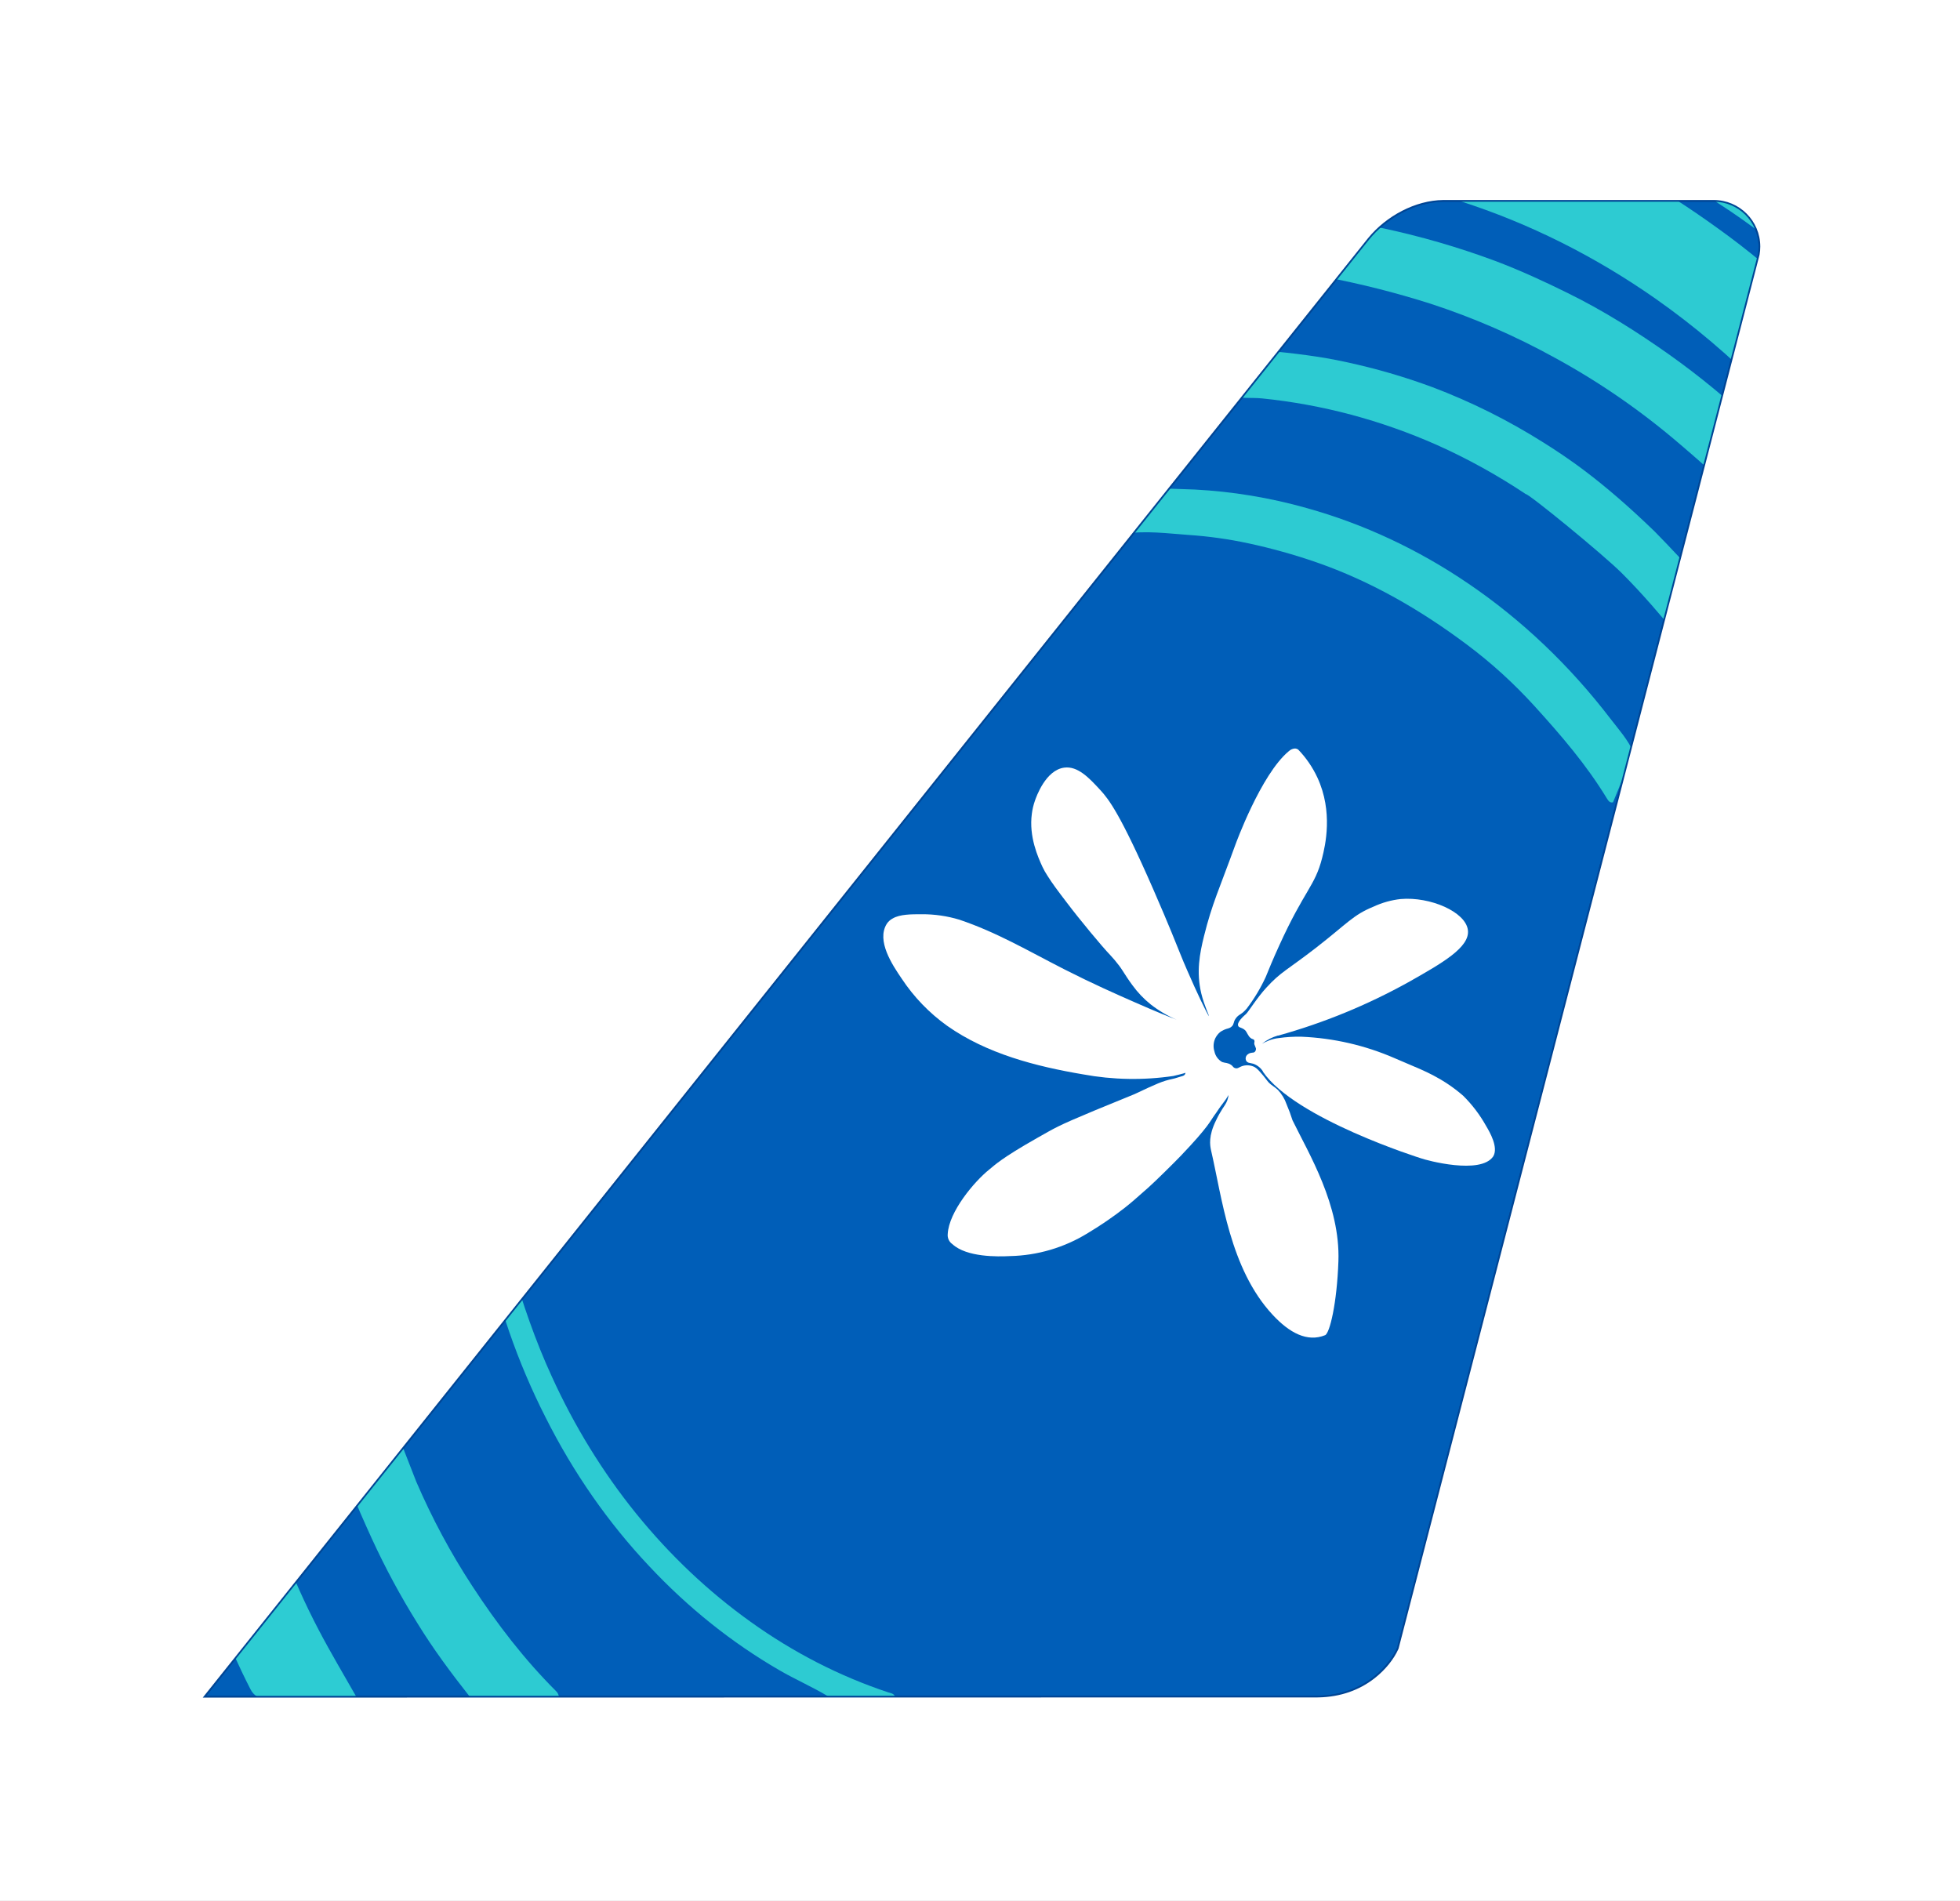
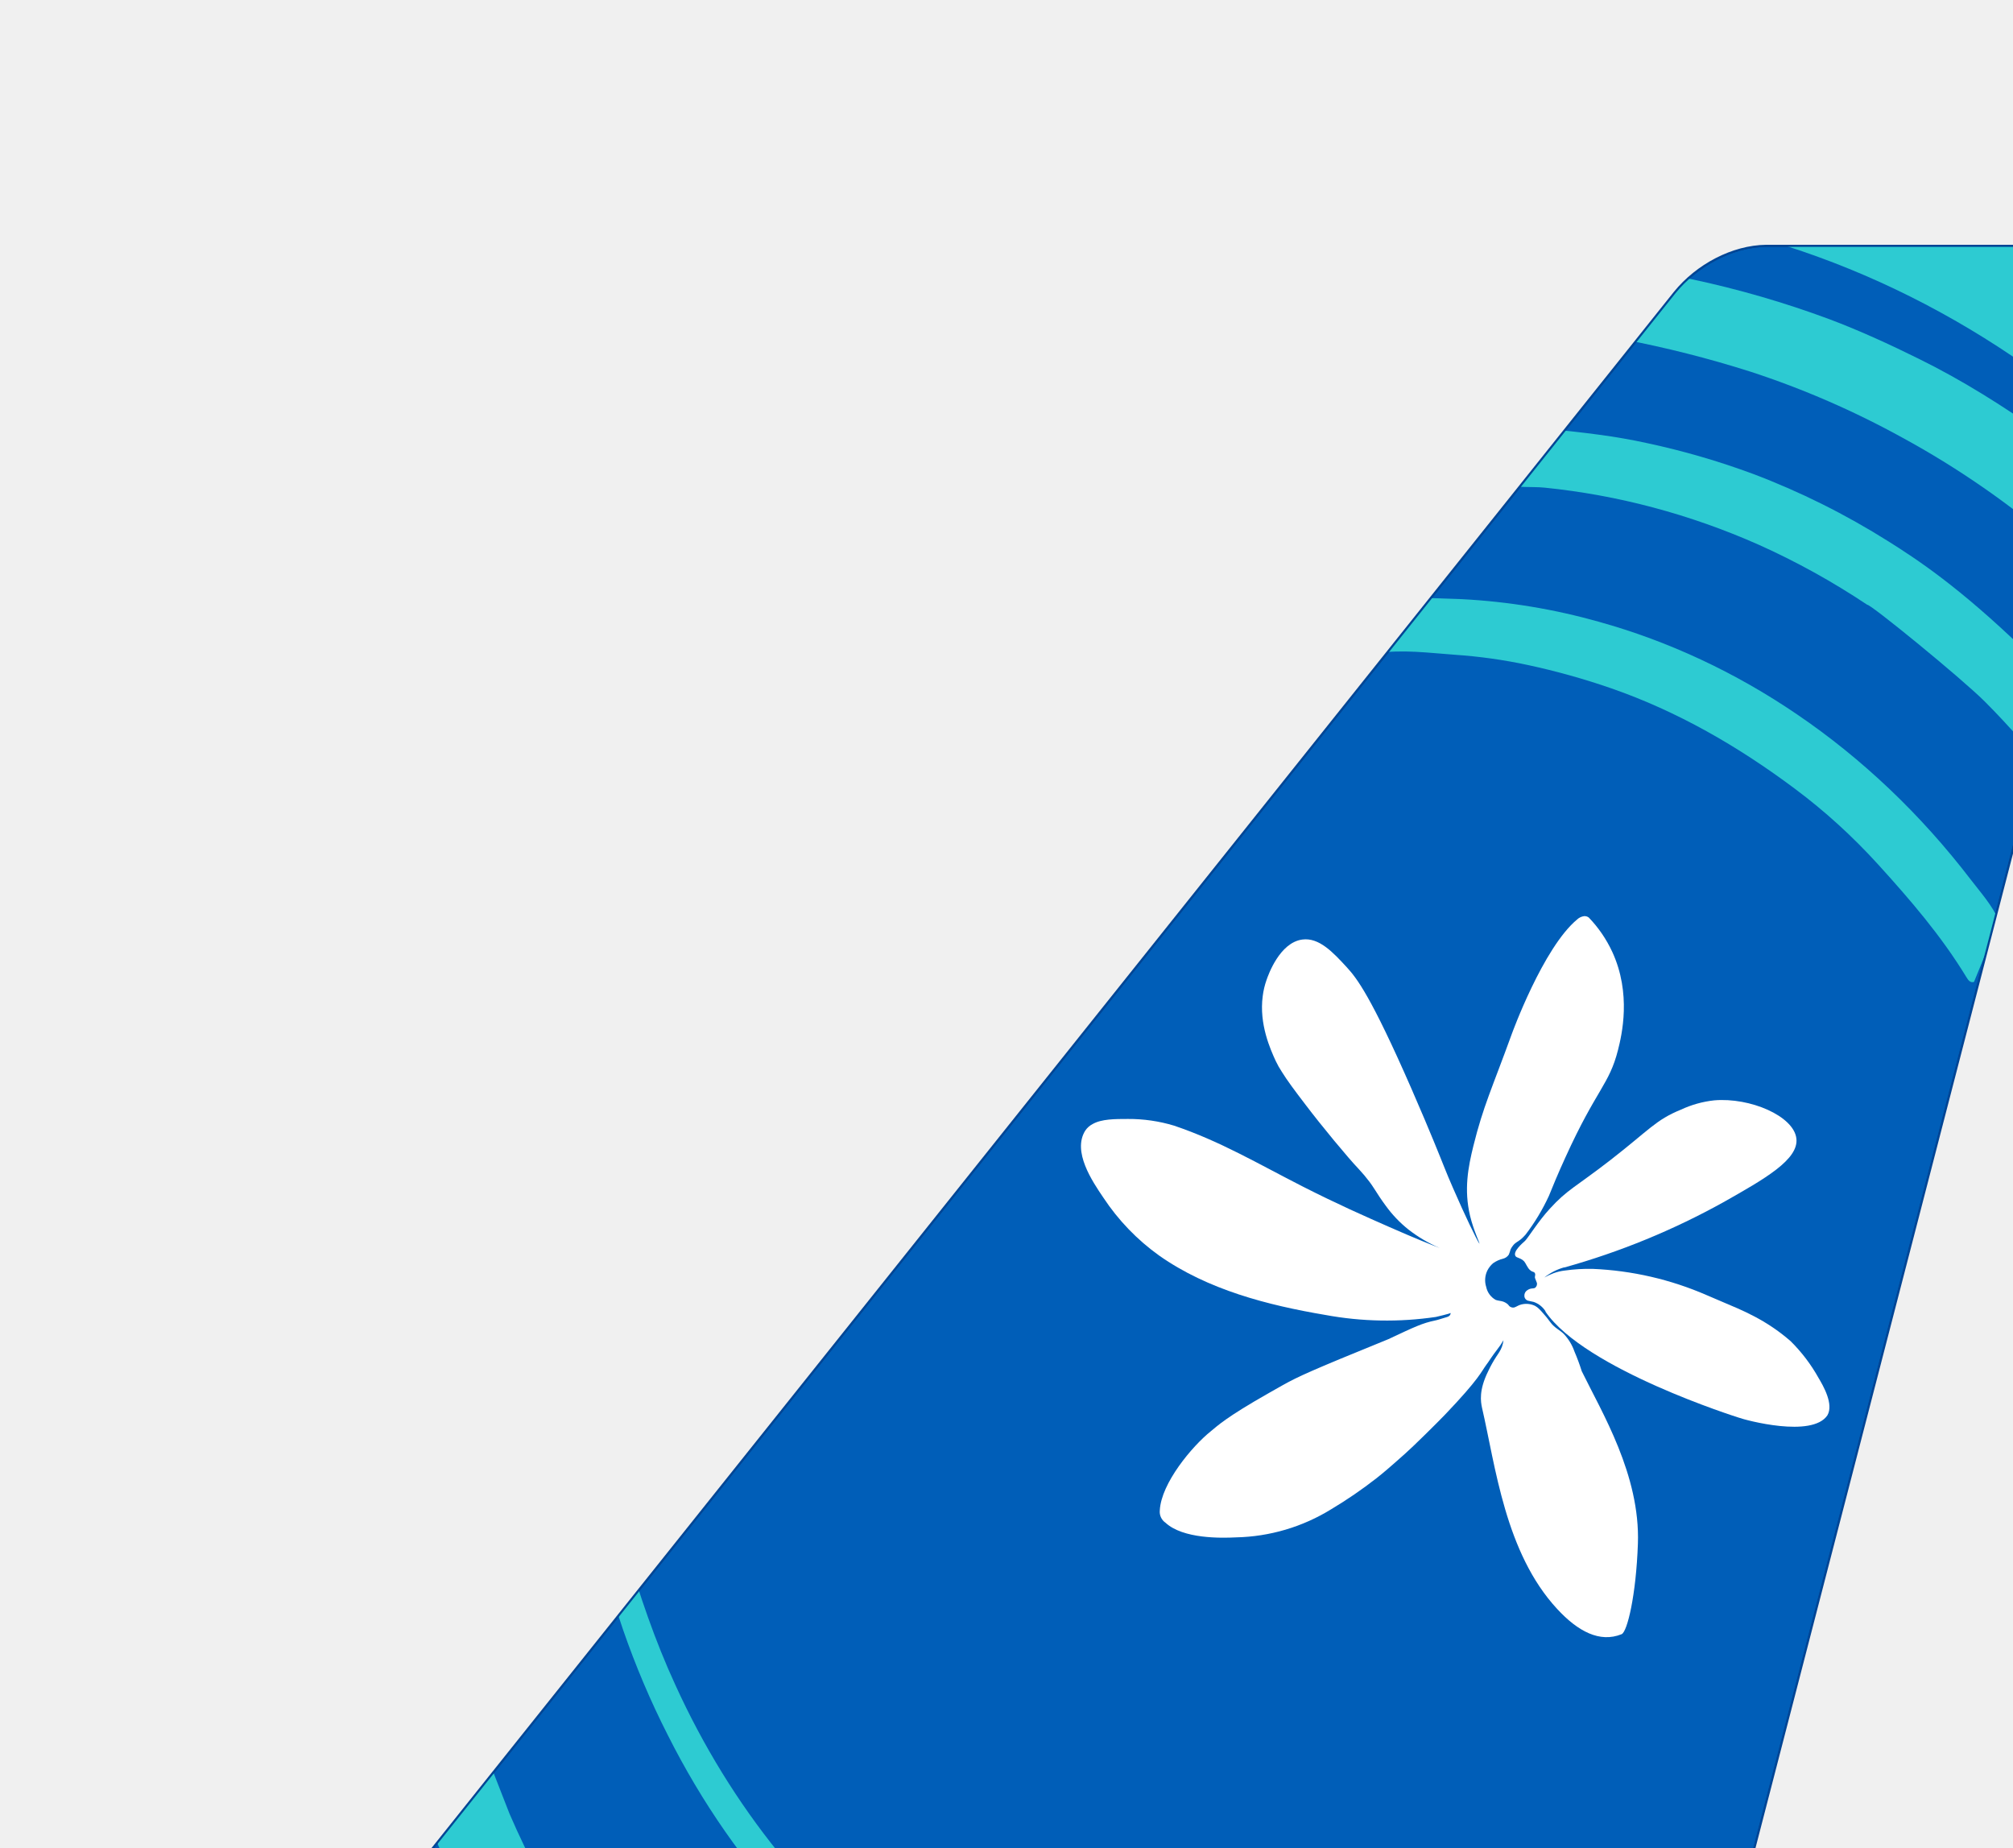
<svg>
  <g clip-path="url(#clip0_516_335)">
-     <rect width="856" height="830" fill="white" />
    <path d="M748.429 87.356H630.288C618.14 87.499 605.36 94.316 597.39 104.131L592.836 109.827L497.361 229.396L88.545 741.482L575.228 741.402L575.876 741.393C585.534 741.192 593.686 738.186 600.237 733.099C605.104 729.32 608.801 724.55 610.68 720.356L610.816 720.046L768.456 111.288L768.469 111.229C768.671 110.072 768.773 108.895 768.773 107.706C768.773 96.467 759.665 87.356 748.429 87.356ZM630.297 88.858H748.429C758.835 88.858 767.271 97.296 767.271 107.706V108.119C767.249 108.943 767.178 109.761 767.055 110.568L766.994 110.941L609.391 719.556L609.415 719.503C607.673 723.529 604.081 728.213 599.316 731.913C593.015 736.805 585.173 739.698 575.85 739.892L575.217 739.901L91.665 739.979L557.468 156.521L594 110.775L598.254 105.454L598.556 105.077C606.257 95.594 618.627 88.995 630.297 88.858Z" fill="#004595" />
    <mask id="mask0_516_335" style="mask-type:alpha" maskUnits="userSpaceOnUse" x="90" y="88" width="679" height="653">
      <path d="M748.429 88.107C759.25 88.107 768.022 96.882 768.022 107.706C768.022 108.863 767.921 109.998 767.729 111.1L610.104 719.801C607.279 726.328 596.803 740.206 575.865 740.643L575.228 740.651L90.106 740.731C427.034 318.679 596.323 106.637 597.973 104.604C605.277 95.61 617.672 88.255 630.288 88.107H748.429Z" fill="white" />
    </mask>
    <g mask="url(#mask0_516_335)">
      <path d="M748.429 88.107C759.25 88.107 768.022 96.882 768.022 107.706C768.022 108.863 767.921 109.998 767.729 111.1L610.104 719.801C607.279 726.328 596.803 740.206 575.865 740.643L575.228 740.651L90.106 740.731C427.034 318.679 596.323 106.637 597.973 104.604C605.277 95.61 617.672 88.255 630.288 88.107H748.429Z" fill="#005EB8" />
      <path d="M713.42 328.579C710.895 322.97 706.92 318.593 703.355 313.949C685.541 290.674 664.598 270.752 641.304 254.922C619.345 239.965 595.536 228.837 570.673 221.91C554.654 217.387 538.28 214.677 521.79 213.821C518.13 213.638 504.61 213.272 503.366 213.222C502.173 214.437 489.187 229.974 487.994 231.53C488.338 233.802 489.934 233.319 491.127 233.136C500.511 231.679 509.859 233.003 519.192 233.66C527.94 234.25 536.647 235.473 545.258 237.322C555.308 239.478 565.246 242.256 575.029 245.643C598.526 253.807 620.193 266.24 640.63 281.536C651.23 289.446 661.151 298.474 670.262 308.498C681.637 321.039 692.734 333.863 701.789 348.759C702.404 349.766 703.121 350.806 704.468 350.424C707.44 343.128 710.424 335.847 713.42 328.579Z" fill="#2DCBD2" />
      <path d="M562 117.766C567.416 120.351 573.372 119.938 579.05 121.066C594.465 124.006 609.71 127.869 624.709 132.638C643.464 138.75 661.651 146.655 679.044 156.255C698.566 166.888 716.986 179.633 734.008 194.286C740.273 199.732 746.768 204.927 752.217 211.338L753.941 212.923C754.586 214.819 755.289 216.637 757.772 215.784C761.857 207.547 765.427 199.086 768.891 190.564C769.455 188.109 767.715 186.851 766.358 185.575C754.639 174.493 742.211 164.274 729.163 154.988C714.956 144.925 700.276 135.671 684.762 128.037C674.322 122.867 663.759 118.016 652.901 113.924C636.78 107.94 620.281 103.155 603.525 99.604C600.952 99.052 598.477 98.664 595.928 99.423C583.894 103.915 572.484 110.085 562 117.766Z" fill="#2DCBD2" />
      <path d="M674.018 193.249C658.573 183.521 642.368 175.442 625.611 169.116C613.298 164.559 600.74 160.906 588.015 158.181C576.457 155.601 564.76 154.295 553.048 153.138L536.834 172.611C541.541 174.317 546.452 173.535 551.247 174.026C577.406 176.674 603.103 183.522 627.572 194.364C640.973 200.364 653.944 207.537 666.368 215.818C667.386 215.427 699.916 241.974 708.282 250.312C717.213 259.216 725.448 268.911 733.573 278.731L743.265 254.806C736.816 246.709 729.715 239.394 722.593 232.087C699.132 209.385 683.973 199.524 674.018 193.249Z" fill="#2DCBD2" />
      <path d="M721.455 82.047C699.911 82.047 678.367 81.89 656.823 82.149C649.165 82.381 641.534 83.31 634 84.926C634.374 87.295 636.169 87.379 637.632 87.841C667.736 97.484 696.563 111.891 723.306 130.659C739.833 142.284 755.477 155.534 770.065 170.264C771.536 171.745 772.894 173.679 775.239 172.763L789.877 135.305C790.433 133.158 788.987 132.288 787.914 131.232C775.96 119.63 763.3 109.054 750.031 99.587C743.865 95.135 737.634 90.84 731.269 86.805C728.17 84.775 724.875 83.178 721.455 82.047Z" fill="#2DCBD2" />
      <path d="M793.542 121.042C797.817 110.54 802.063 100.03 806.382 89.552C807.297 87.322 807.531 86.082 804.683 86.099C786.23 86.199 767.769 86.174 749.315 86.191C748.4 87.63 749.476 88.146 750.281 88.687C764.605 97.869 778.209 108.432 790.944 120.26C791.683 120.917 792.437 121.75 793.542 121.042Z" fill="#2DCBD2" />
      <path d="M153.142 649.651C155.624 657.449 159.094 664.705 162.395 672.062C168.292 684.896 174.957 697.255 182.342 709.052C189.23 720.279 196.982 730.689 205.034 740.917L244.101 741C243.916 740.05 243.454 739.2 242.79 738.587C229.043 724.872 217.053 709.319 206.19 692.642C196.858 678.38 188.698 663.173 181.815 647.213C181.705 647.055 173.763 626.408 171.508 620.974C170.776 619.135 170.688 616.93 169.312 615.424L150.317 637.976C150.368 638.234 149.219 638.866 153.142 649.651Z" fill="#2DCBD2" />
      <path d="M215.334 559.875C217.662 567.115 219.902 574.389 222.347 581.57C226.823 594.514 232.147 607.057 238.275 619.094C250.407 643.253 265.686 665.185 283.593 684.145C300.526 702.228 319.625 717.495 340.323 729.491C347.328 733.56 354.684 736.739 361.638 740.908L390.918 740.992C390.245 739.594 389 739.552 387.829 739.161C366.66 732.119 346.457 721.755 327.805 708.37C309.37 695.189 292.555 679.283 277.803 661.069C263.247 643.065 250.865 622.938 240.983 601.218C233.766 585.557 228.217 569.188 223.327 552.477C223.135 551.989 222.889 551.53 222.595 551.113L215.334 559.875Z" fill="#2DCBD2" />
      <path d="M155.536 740.983C150.09 731.363 144.41 721.909 139.271 712.081C133.251 700.612 127.915 688.696 123.299 676.414C122.823 675.157 122.23 673.959 121.696 672.736C112.7 683.038 103.916 693.54 95.439 704.417C94.663 705.291 95.08 706.181 95.439 707.055C99.707 717.532 104.274 727.86 109.398 737.846C110.054 739.164 111.023 740.245 112.194 740.966L155.536 740.983Z" fill="#2DCCD3" />
    </g>
    <g clip-path="url(#clip1_516_335)">
      <path d="M649.019 491.772C646.323 486.933 642.958 482.5 639.023 478.603C630.176 470.9 621.64 467.536 614.695 464.592L609.056 462.179C596.19 456.581 582.402 453.407 568.385 452.816C565.057 452.744 561.729 452.943 558.433 453.414C557.065 453.568 555.721 453.887 554.43 454.366C553.297 454.795 552.195 455.306 551.135 455.893C552.212 455.046 553.367 454.305 554.585 453.68C555.712 453.114 556.889 452.654 558.101 452.307H558.323C578.068 446.799 597.1 438.992 615.027 429.044C629.756 420.722 642.053 413.772 641.079 406.224C640.084 398.278 624.625 391.571 611.754 392.678C607.64 393.126 603.628 394.248 599.878 395.998C590.877 399.672 588.643 403.169 574.688 414.015C562.193 423.688 559.34 424.485 553.081 431.368C548.99 435.795 545.208 441.948 544.235 442.834C543.262 443.719 539.812 446.641 540.851 448.257C541.249 448.943 542.731 448.832 543.992 450.204C544.412 450.669 545.252 452.639 545.982 453.193C547.044 454.189 547.574 453.613 547.862 454.609C547.995 455.118 547.597 455.561 547.862 456.247C548.127 456.933 548.216 457.066 548.503 457.885C548.552 458.181 548.525 458.485 548.424 458.767C548.324 459.05 548.153 459.302 547.928 459.501C547.353 460.01 546.38 459.501 545.097 460.408C544.757 460.61 544.478 460.899 544.287 461.245C544.097 461.592 544.002 461.983 544.014 462.378C544.003 462.779 544.125 463.173 544.361 463.497C544.597 463.822 544.934 464.059 545.319 464.171L547.353 464.614C549.075 465.216 550.546 466.377 551.533 467.912V468.067C565.554 488.674 620.49 505.894 620.49 505.894C623.011 506.824 646.697 513.22 652.159 505.075C654.481 501.113 650.655 494.517 649.019 491.772Z" fill="white" />
      <path d="M561.883 482.299C561.075 479.964 559.778 477.829 558.079 476.035C556.553 474.574 555.47 474.264 553.921 472.626L553.523 472.139C552.661 471.121 552.373 470.524 551.002 468.996C550.295 468.177 549.764 467.58 549.299 467.137C548.863 466.691 548.364 466.31 547.818 466.008C546.323 465.295 544.629 465.116 543.018 465.499C541.249 465.942 540.652 466.916 539.502 466.562C538.352 466.208 538.662 465.787 537.666 465.123C536.185 464.105 535.167 464.37 533.774 463.883C532.911 463.401 532.162 462.738 531.578 461.94C530.994 461.141 530.589 460.226 530.39 459.257C529.769 457.321 529.92 455.219 530.811 453.392C531.316 452.406 532.007 451.526 532.845 450.802C533.919 450.043 535.127 449.494 536.406 449.186C537.25 448.975 537.984 448.453 538.463 447.725C538.713 447.111 538.927 446.483 539.104 445.844C539.338 445.343 539.636 444.875 539.989 444.45C540.851 443.365 541.537 443.254 542.797 442.236C543.389 441.723 543.943 441.168 544.456 440.576C547.728 436.293 550.516 431.661 552.771 426.764C554.032 423.621 556.022 418.796 558.676 412.997C569.734 388.649 574.29 387.122 577.43 374.705C578.779 369.371 582.296 354.607 575.352 339.622C573.262 335.132 570.445 331.018 567.014 327.448C566.542 327.08 565.952 326.899 565.355 326.939C564.419 327.054 563.543 327.465 562.856 328.112C550.67 338.228 539.524 368.994 539.524 368.994C532.514 388.317 529.351 394.648 525.812 408.969C523.977 416.406 522.385 424.462 524.64 433.914C525.945 439.27 528.157 443.697 527.98 443.852C526.962 442.391 522.694 433.537 518.581 424.042C515.905 417.955 515.33 416.118 511.658 407.22C509.58 402.195 507.656 397.569 503.653 388.384C489.211 355.36 484.191 349.074 480.674 345.222C475.676 339.777 470.722 334.509 464.795 335.284C456.657 336.346 452.588 348.011 451.99 349.738C451.338 351.587 450.885 353.502 450.641 355.448C449.292 365.497 453.384 374.484 455.264 378.6C455.905 379.958 456.644 381.268 457.475 382.518C459.333 385.528 461.898 388.981 465.945 394.271C471.496 401.62 481.249 413.395 484.899 417.18C486.271 418.644 487.563 420.18 488.769 421.784C489.233 422.404 489.698 423.068 490.383 424.13C491.555 425.968 492.904 428.092 494.541 430.284C496.831 433.453 499.539 436.297 502.591 438.739C506.036 441.426 509.812 443.658 513.826 445.379C510.531 444.118 504.869 441.86 495.868 437.898C486.867 433.936 477.468 429.797 464.906 423.422C448.629 415.122 435.492 407.286 419.016 401.709C413.674 400.092 408.12 399.286 402.54 399.318C397.918 399.318 393.096 399.318 389.934 401.133C388.848 401.691 387.926 402.523 387.258 403.546C382.702 410.939 389.691 421.408 393.76 427.384C399.073 435.438 405.82 442.445 413.664 448.057C431.025 460.276 452.344 465.765 473 469.262C486.016 471.668 499.339 471.907 512.433 469.97C512.587 469.97 517.74 468.687 517.718 468.576C517.696 468.465 517.829 469.572 516.502 469.97C513.605 470.811 513.383 470.988 512.079 471.254C507.656 472.184 505.134 473.357 495.492 477.894L478.153 484.999C461.102 492.104 460.903 492.591 452.853 497.107C437.261 505.96 434.497 508.838 432.086 510.786C425.452 516.098 414.394 529.312 413.907 538.985C413.814 539.838 413.954 540.7 414.312 541.48C414.671 542.26 415.234 542.927 415.942 543.411C422.223 549.211 435.846 548.901 441.087 548.635C453.145 548.379 464.913 544.894 475.168 538.542C480.717 535.222 486.057 531.563 491.157 527.586C493.568 525.682 495.58 524 501.485 518.732C504.581 515.987 512.698 507.953 515.639 504.898C528.09 491.861 528.555 489.581 530.523 486.925L531.098 486.128C531.784 485.154 532.425 484.07 534.239 481.701C535.098 480.618 535.874 479.471 536.561 478.271C536.389 479.794 535.867 481.256 535.035 482.543C534.615 483.14 534.393 483.605 533.973 484.158C532.897 485.817 531.937 487.547 531.098 489.338C527.714 496.177 528.444 500.206 528.887 502.33C533.73 523.181 537.114 554.102 555.735 574.2C563.099 582.168 570.906 586.352 578.713 583.187C580.748 582.345 583.888 569.286 584.53 550.893C585.392 526.368 571.614 503.924 564.493 489.338C563.741 486.949 562.87 484.6 561.883 482.299Z" fill="white" />
    </g>
  </g>
  <defs>
    <clipPath id="clip0_516_335">
      <rect width="856" height="830" fill="white" />
    </clipPath>
    <clipPath id="clip1_516_335">
      <rect width="267.312" height="257.31" fill="white" transform="translate(385.688 326.939)" />
    </clipPath>
  </defs>
</svg>
